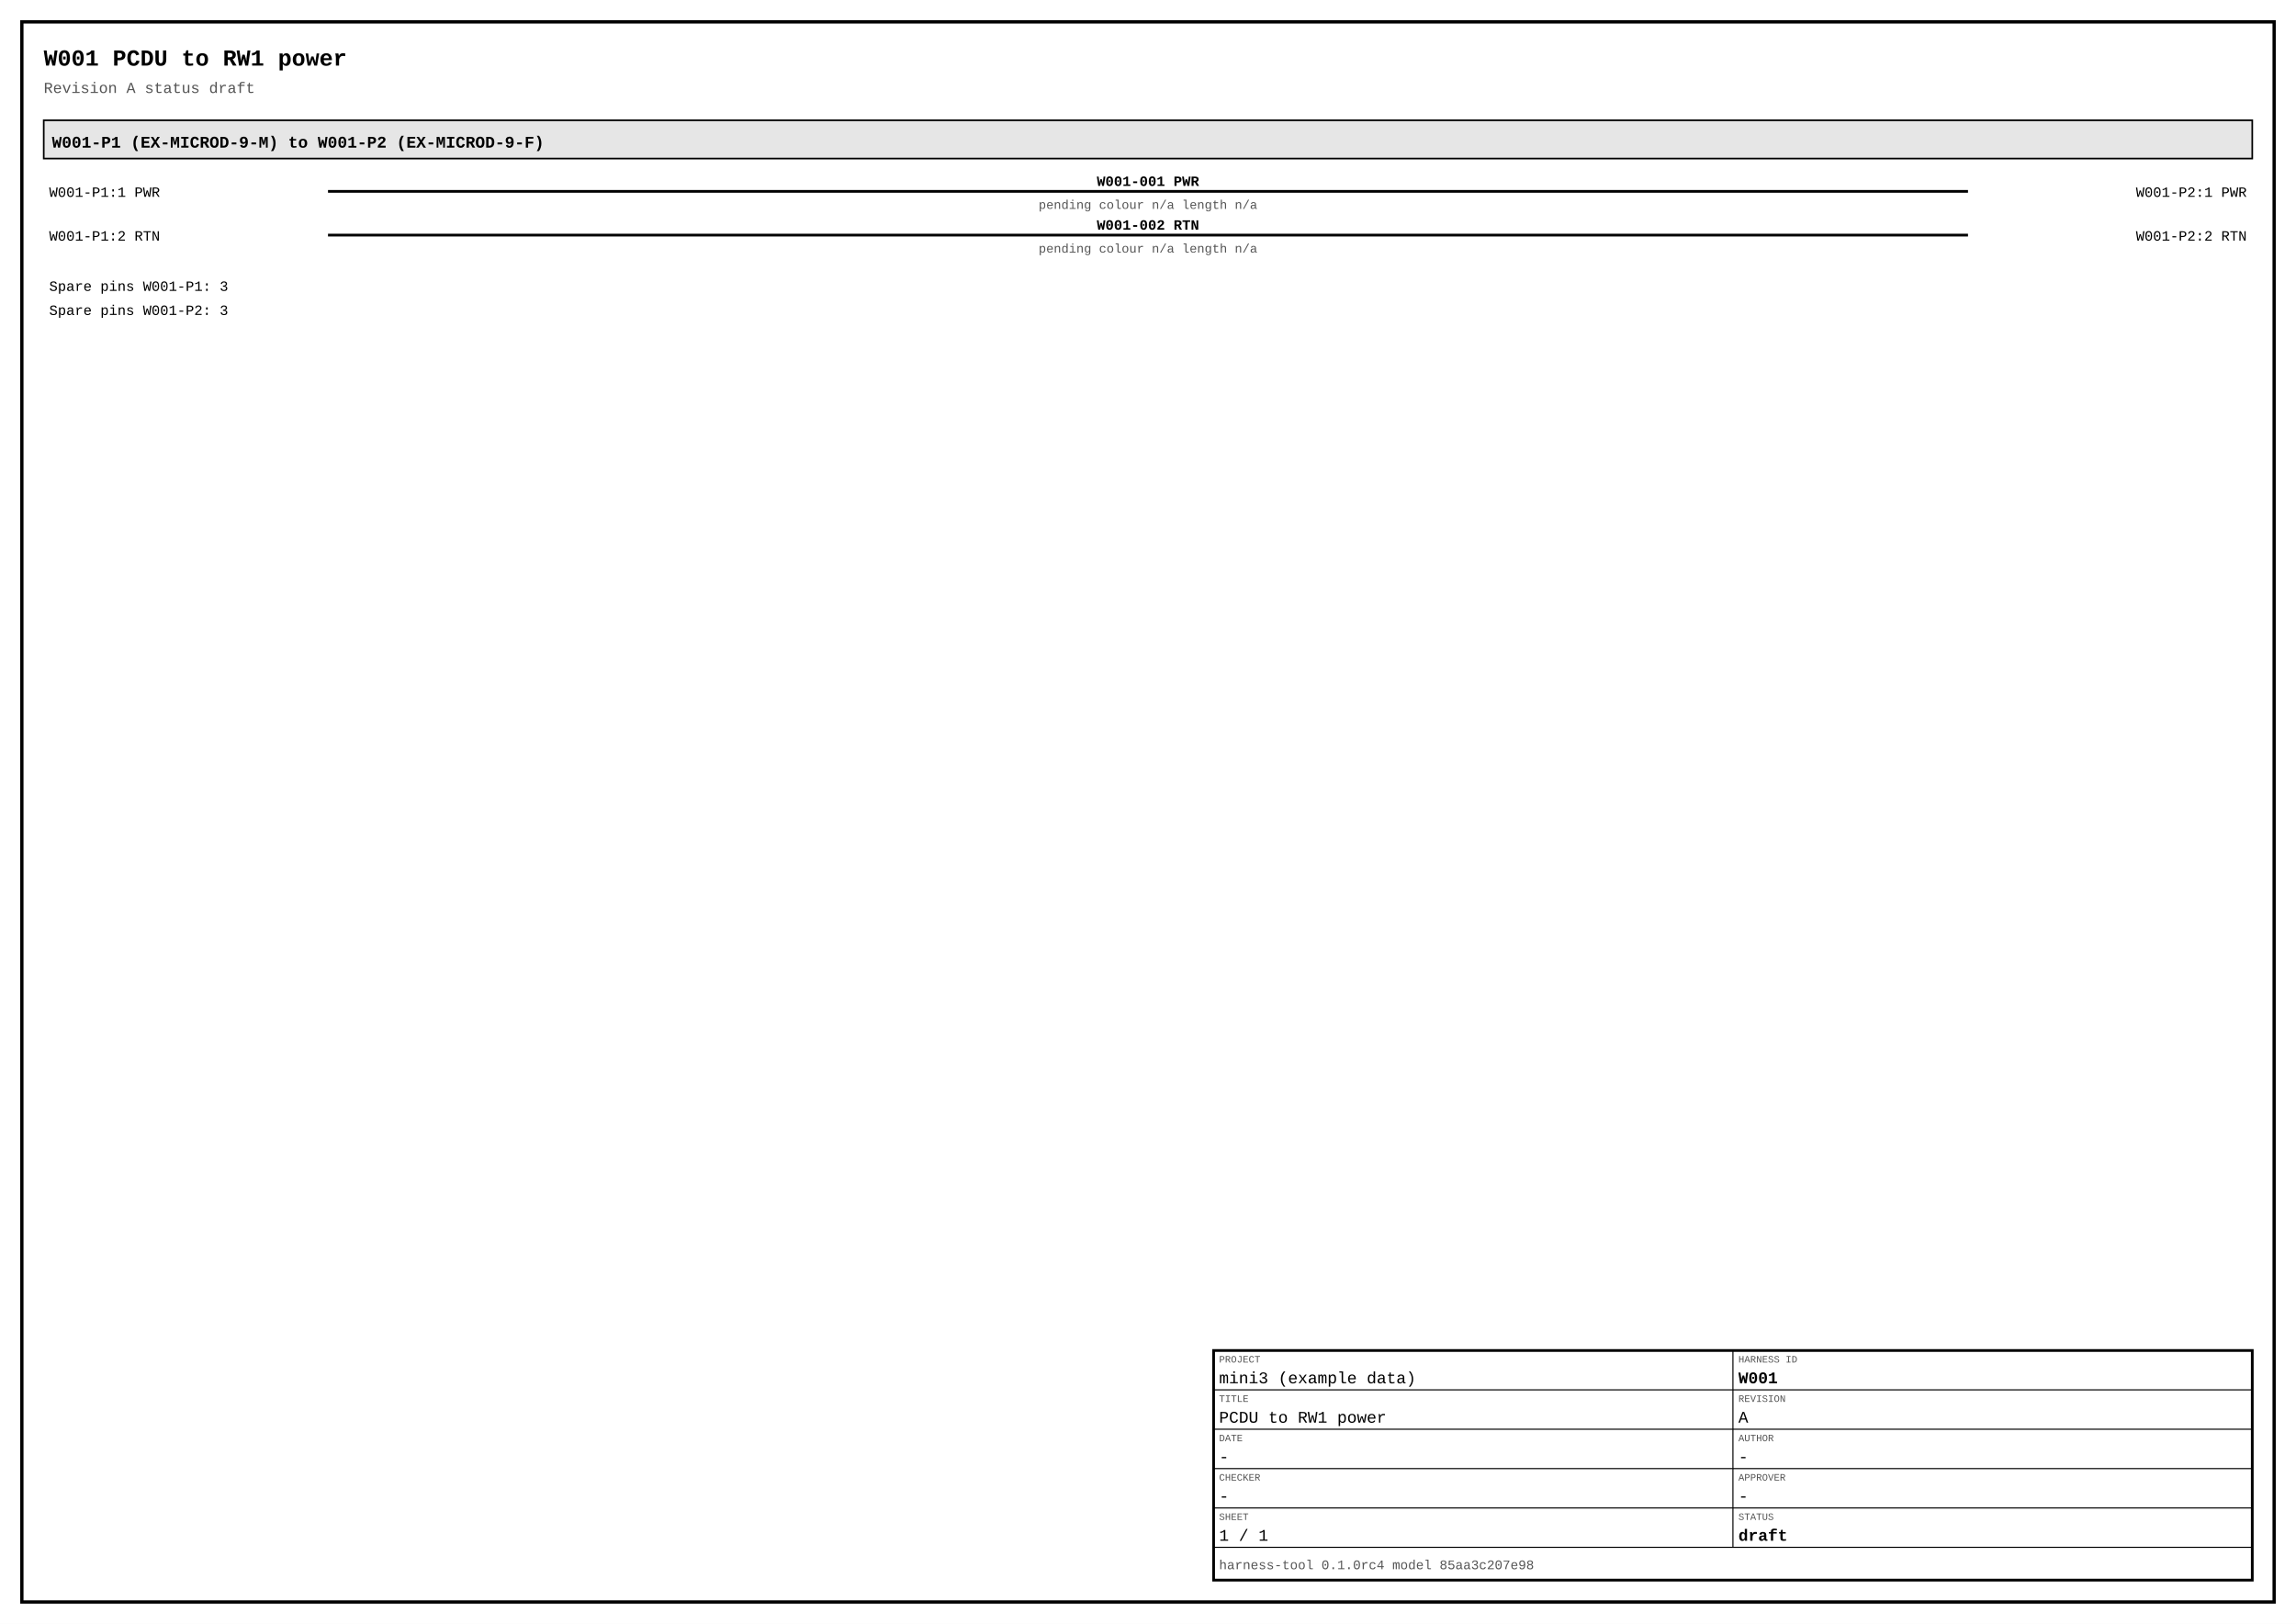
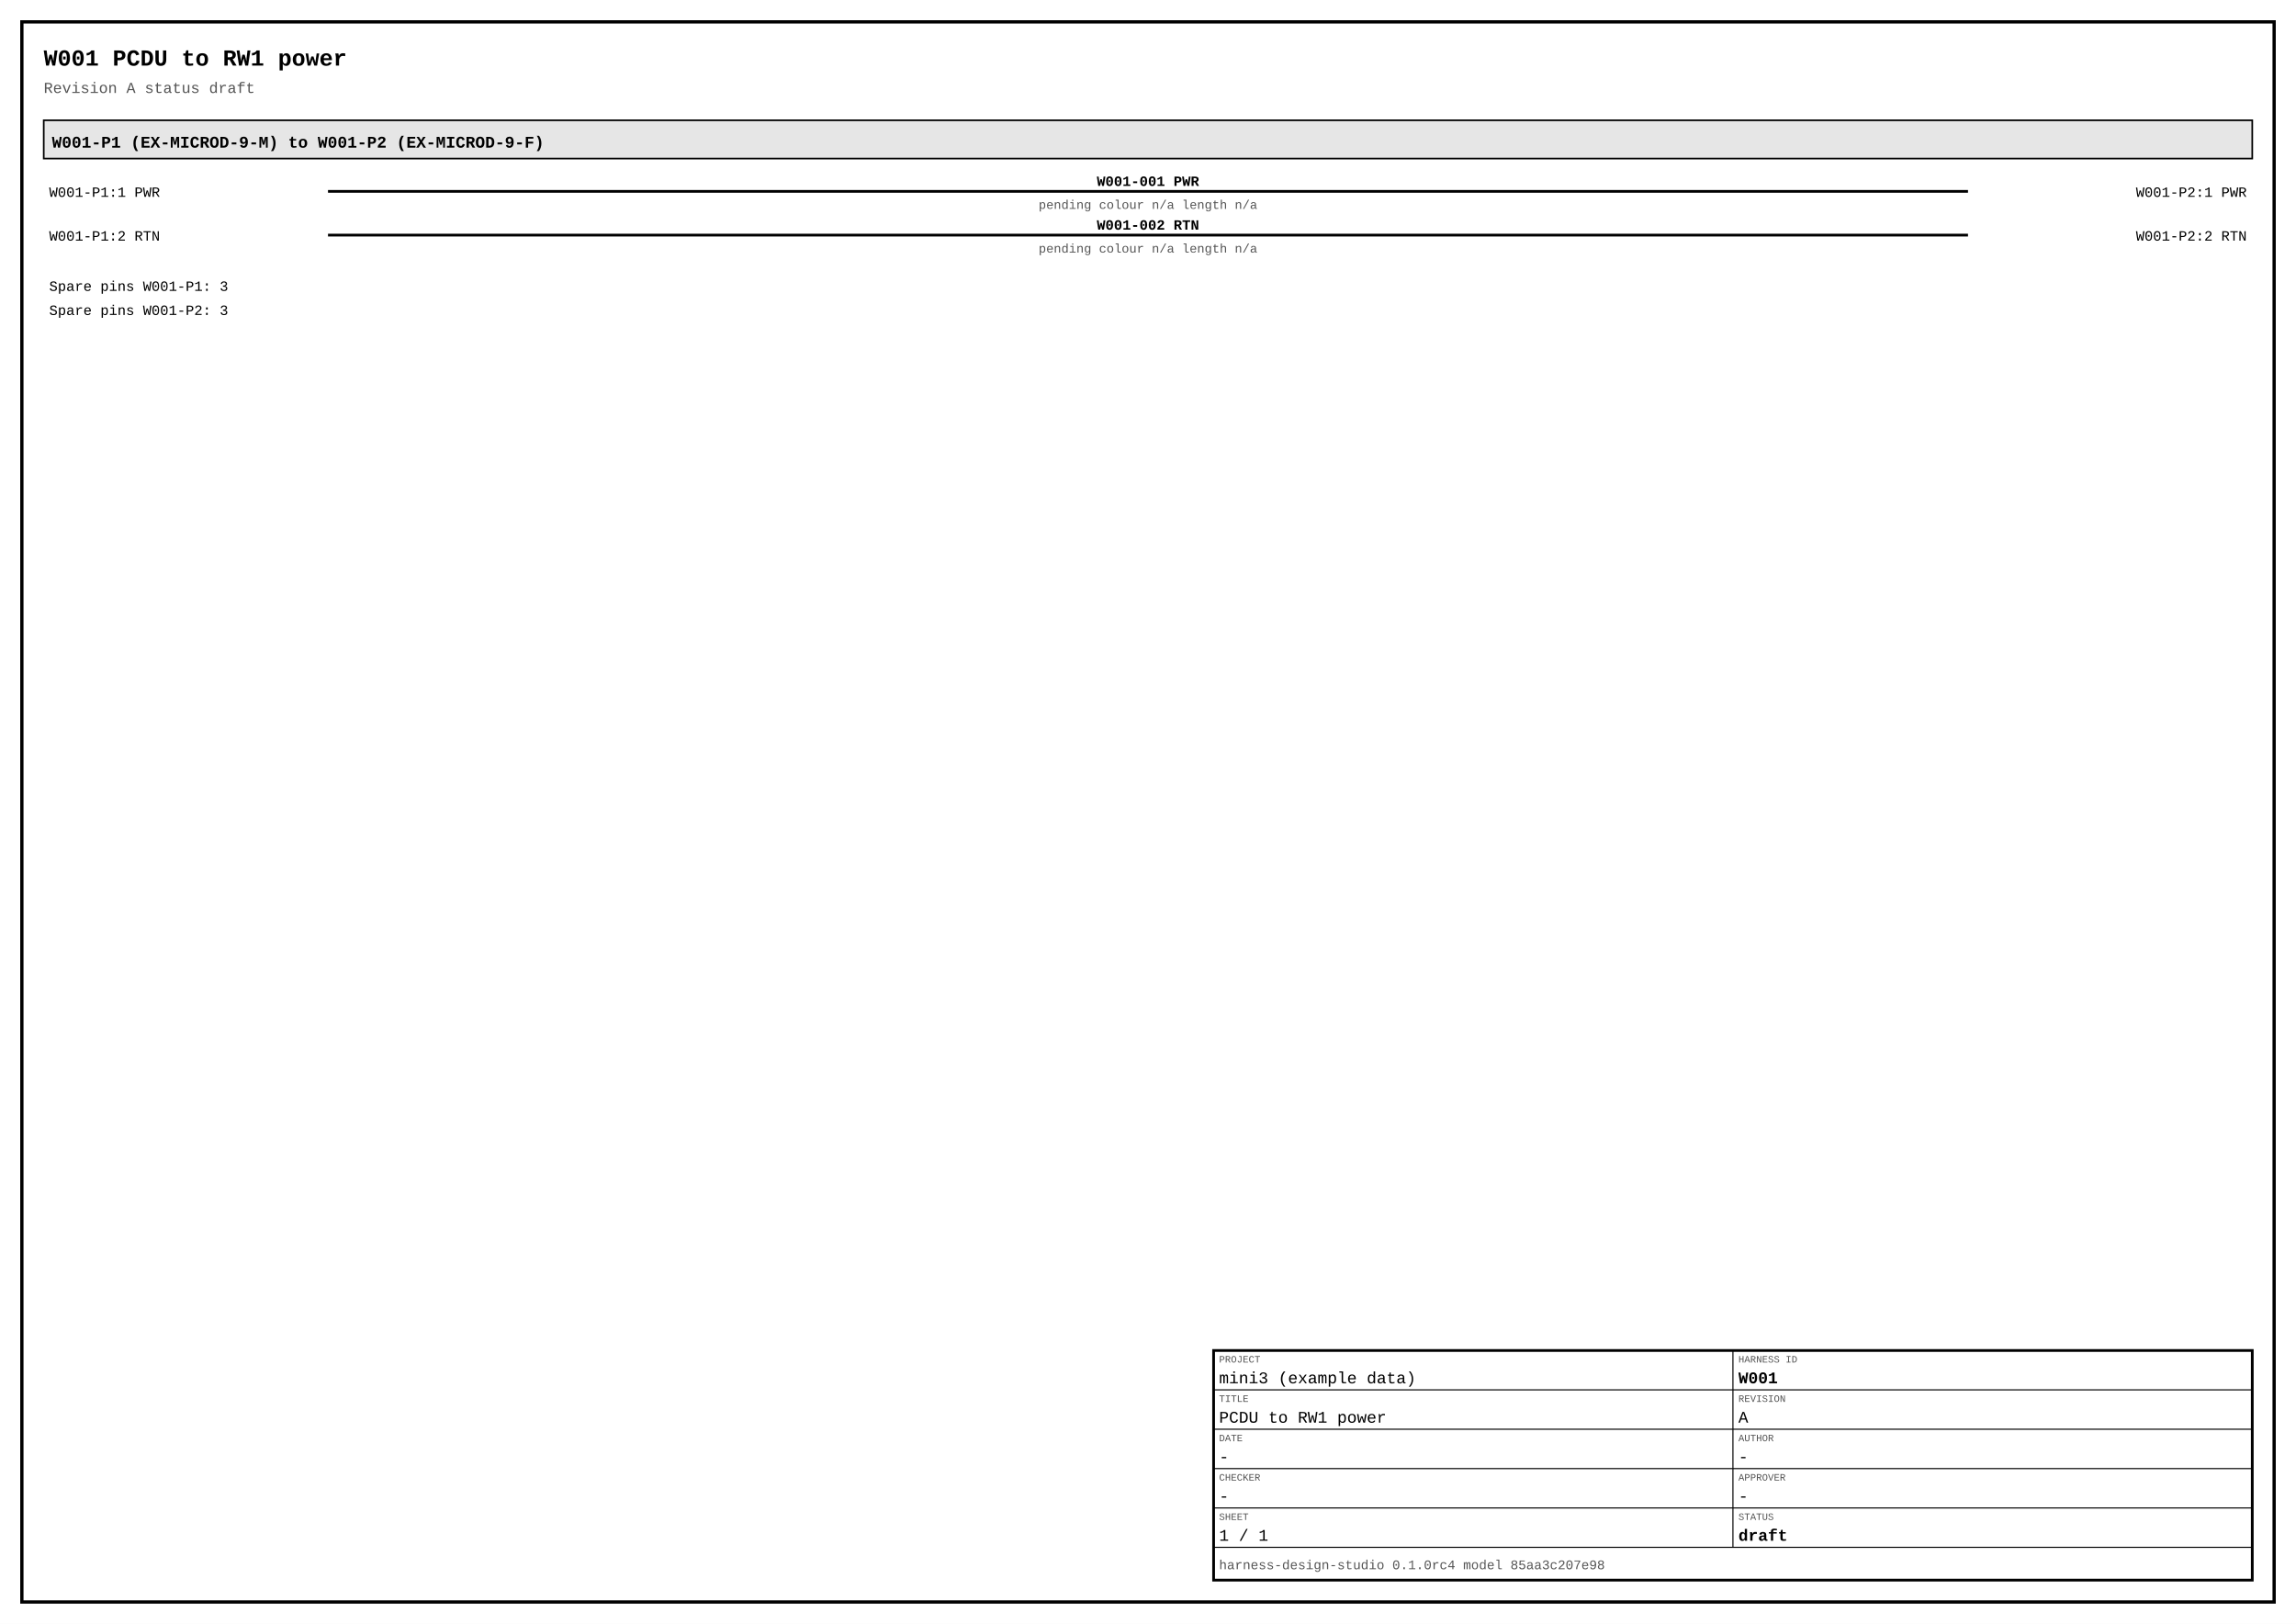
<svg xmlns="http://www.w3.org/2000/svg" width="420mm" height="297mm" viewBox="0 0 420 297" font-family="Courier New, Courier, monospace">
  <rect x="0" y="0" width="420" height="297" fill="#ffffff" />
  <rect x="4" y="4" width="412" height="289" fill="none" stroke="#000000" stroke-width="0.6" />
  <text x="8" y="12" font-size="4.2" font-weight="bold" text-anchor="start" fill="#000000">W001  PCDU to RW1 power</text>
  <text x="8" y="17" font-size="2.8" text-anchor="start" fill="#555555">Revision A  status draft</text>
  <rect x="8" y="22" width="404" height="7" fill="#e6e6e6" stroke="#000000" stroke-width="0.3" />
  <text x="9.5" y="27" font-size="3" font-weight="bold" text-anchor="start" fill="#000000">W001-P1 (EX-MICROD-9-M)  to  W001-P2 (EX-MICROD-9-F)</text>
  <text x="9" y="36" font-size="2.6" text-anchor="start" fill="#000000">W001-P1:1 PWR</text>
  <text x="411" y="36" font-size="2.6" text-anchor="end" fill="#000000">W001-P2:1 PWR</text>
  <line x1="60" y1="35" x2="360" y2="35" stroke="#000000" stroke-width="0.5" />
  <text x="210" y="34" font-size="2.6" font-weight="bold" text-anchor="middle" fill="#000000">W001-001  PWR</text>
  <text x="210" y="38.2" font-size="2.3" text-anchor="middle" fill="#555555">pending  colour n/a  length n/a  </text>
  <text x="9" y="44" font-size="2.6" text-anchor="start" fill="#000000">W001-P1:2 RTN</text>
  <text x="411" y="44" font-size="2.6" text-anchor="end" fill="#000000">W001-P2:2 RTN</text>
  <line x1="60" y1="43" x2="360" y2="43" stroke="#000000" stroke-width="0.5" />
  <text x="210" y="42" font-size="2.6" font-weight="bold" text-anchor="middle" fill="#000000">W001-002  RTN</text>
  <text x="210" y="46.2" font-size="2.3" text-anchor="middle" fill="#555555">pending  colour n/a  length n/a  </text>
  <text x="9" y="53.2" font-size="2.6" text-anchor="start" fill="#000000">Spare pins W001-P1: 3</text>
  <text x="9" y="57.6" font-size="2.6" text-anchor="start" fill="#000000">Spare pins W001-P2: 3</text>
  <rect x="222" y="247" width="190" height="42" fill="none" stroke="#000000" stroke-width="0.5" />
  <line x1="222" y1="247" x2="317" y2="247" stroke="#000000" stroke-width="0.2" />
  <text x="223" y="249.2" font-size="1.8" text-anchor="start" fill="#555555">PROJECT</text>
  <text x="223" y="253" font-size="3" text-anchor="start" fill="#000000">mini3 (example data)</text>
  <line x1="317" y1="247" x2="412" y2="247" stroke="#000000" stroke-width="0.2" />
  <text x="318" y="249.2" font-size="1.8" text-anchor="start" fill="#555555">HARNESS ID</text>
  <text x="318" y="253" font-size="3" font-weight="bold" text-anchor="start" fill="#000000">W001</text>
  <line x1="222" y1="254.2" x2="317" y2="254.2" stroke="#000000" stroke-width="0.2" />
  <text x="223" y="256.4" font-size="1.8" text-anchor="start" fill="#555555">TITLE</text>
  <text x="223" y="260.2" font-size="3" text-anchor="start" fill="#000000">PCDU to RW1 power</text>
  <line x1="317" y1="254.2" x2="412" y2="254.2" stroke="#000000" stroke-width="0.2" />
  <text x="318" y="256.4" font-size="1.8" text-anchor="start" fill="#555555">REVISION</text>
  <text x="318" y="260.2" font-size="3" text-anchor="start" fill="#000000">A</text>
  <line x1="222" y1="261.4" x2="317" y2="261.4" stroke="#000000" stroke-width="0.2" />
  <text x="223" y="263.6" font-size="1.8" text-anchor="start" fill="#555555">DATE</text>
  <text x="223" y="267.4" font-size="3" text-anchor="start" fill="#000000">-</text>
  <line x1="317" y1="261.4" x2="412" y2="261.4" stroke="#000000" stroke-width="0.2" />
  <text x="318" y="263.6" font-size="1.8" text-anchor="start" fill="#555555">AUTHOR</text>
  <text x="318" y="267.4" font-size="3" text-anchor="start" fill="#000000">-</text>
  <line x1="222" y1="268.6" x2="317" y2="268.6" stroke="#000000" stroke-width="0.2" />
  <text x="223" y="270.8" font-size="1.8" text-anchor="start" fill="#555555">CHECKER</text>
  <text x="223" y="274.6" font-size="3" text-anchor="start" fill="#000000">-</text>
  <line x1="317" y1="268.6" x2="412" y2="268.6" stroke="#000000" stroke-width="0.2" />
  <text x="318" y="270.8" font-size="1.8" text-anchor="start" fill="#555555">APPROVER</text>
  <text x="318" y="274.6" font-size="3" text-anchor="start" fill="#000000">-</text>
  <line x1="222" y1="275.8" x2="317" y2="275.8" stroke="#000000" stroke-width="0.2" />
  <text x="223" y="278" font-size="1.8" text-anchor="start" fill="#555555">SHEET</text>
  <text x="223" y="281.8" font-size="3" text-anchor="start" fill="#000000">1 / 1</text>
  <line x1="317" y1="275.8" x2="412" y2="275.8" stroke="#000000" stroke-width="0.2" />
  <text x="318" y="278" font-size="1.8" text-anchor="start" fill="#555555">STATUS</text>
  <text x="318" y="281.8" font-size="3" font-weight="bold" text-anchor="start" fill="#000000">draft</text>
  <line x1="317" y1="247" x2="317" y2="283" stroke="#000000" stroke-width="0.2" />
  <line x1="222" y1="283" x2="412" y2="283" stroke="#000000" stroke-width="0.2" />
-   <text x="223" y="287" font-size="2.4" text-anchor="start" fill="#555555">harness-tool 0.1.0rc4 model 85aa3c207e98</text>
+   <text x="223" y="287" font-size="2.4" text-anchor="start" fill="#555555">harness-design-studio 0.1.0rc4 model 85aa3c207e98</text>
</svg>
